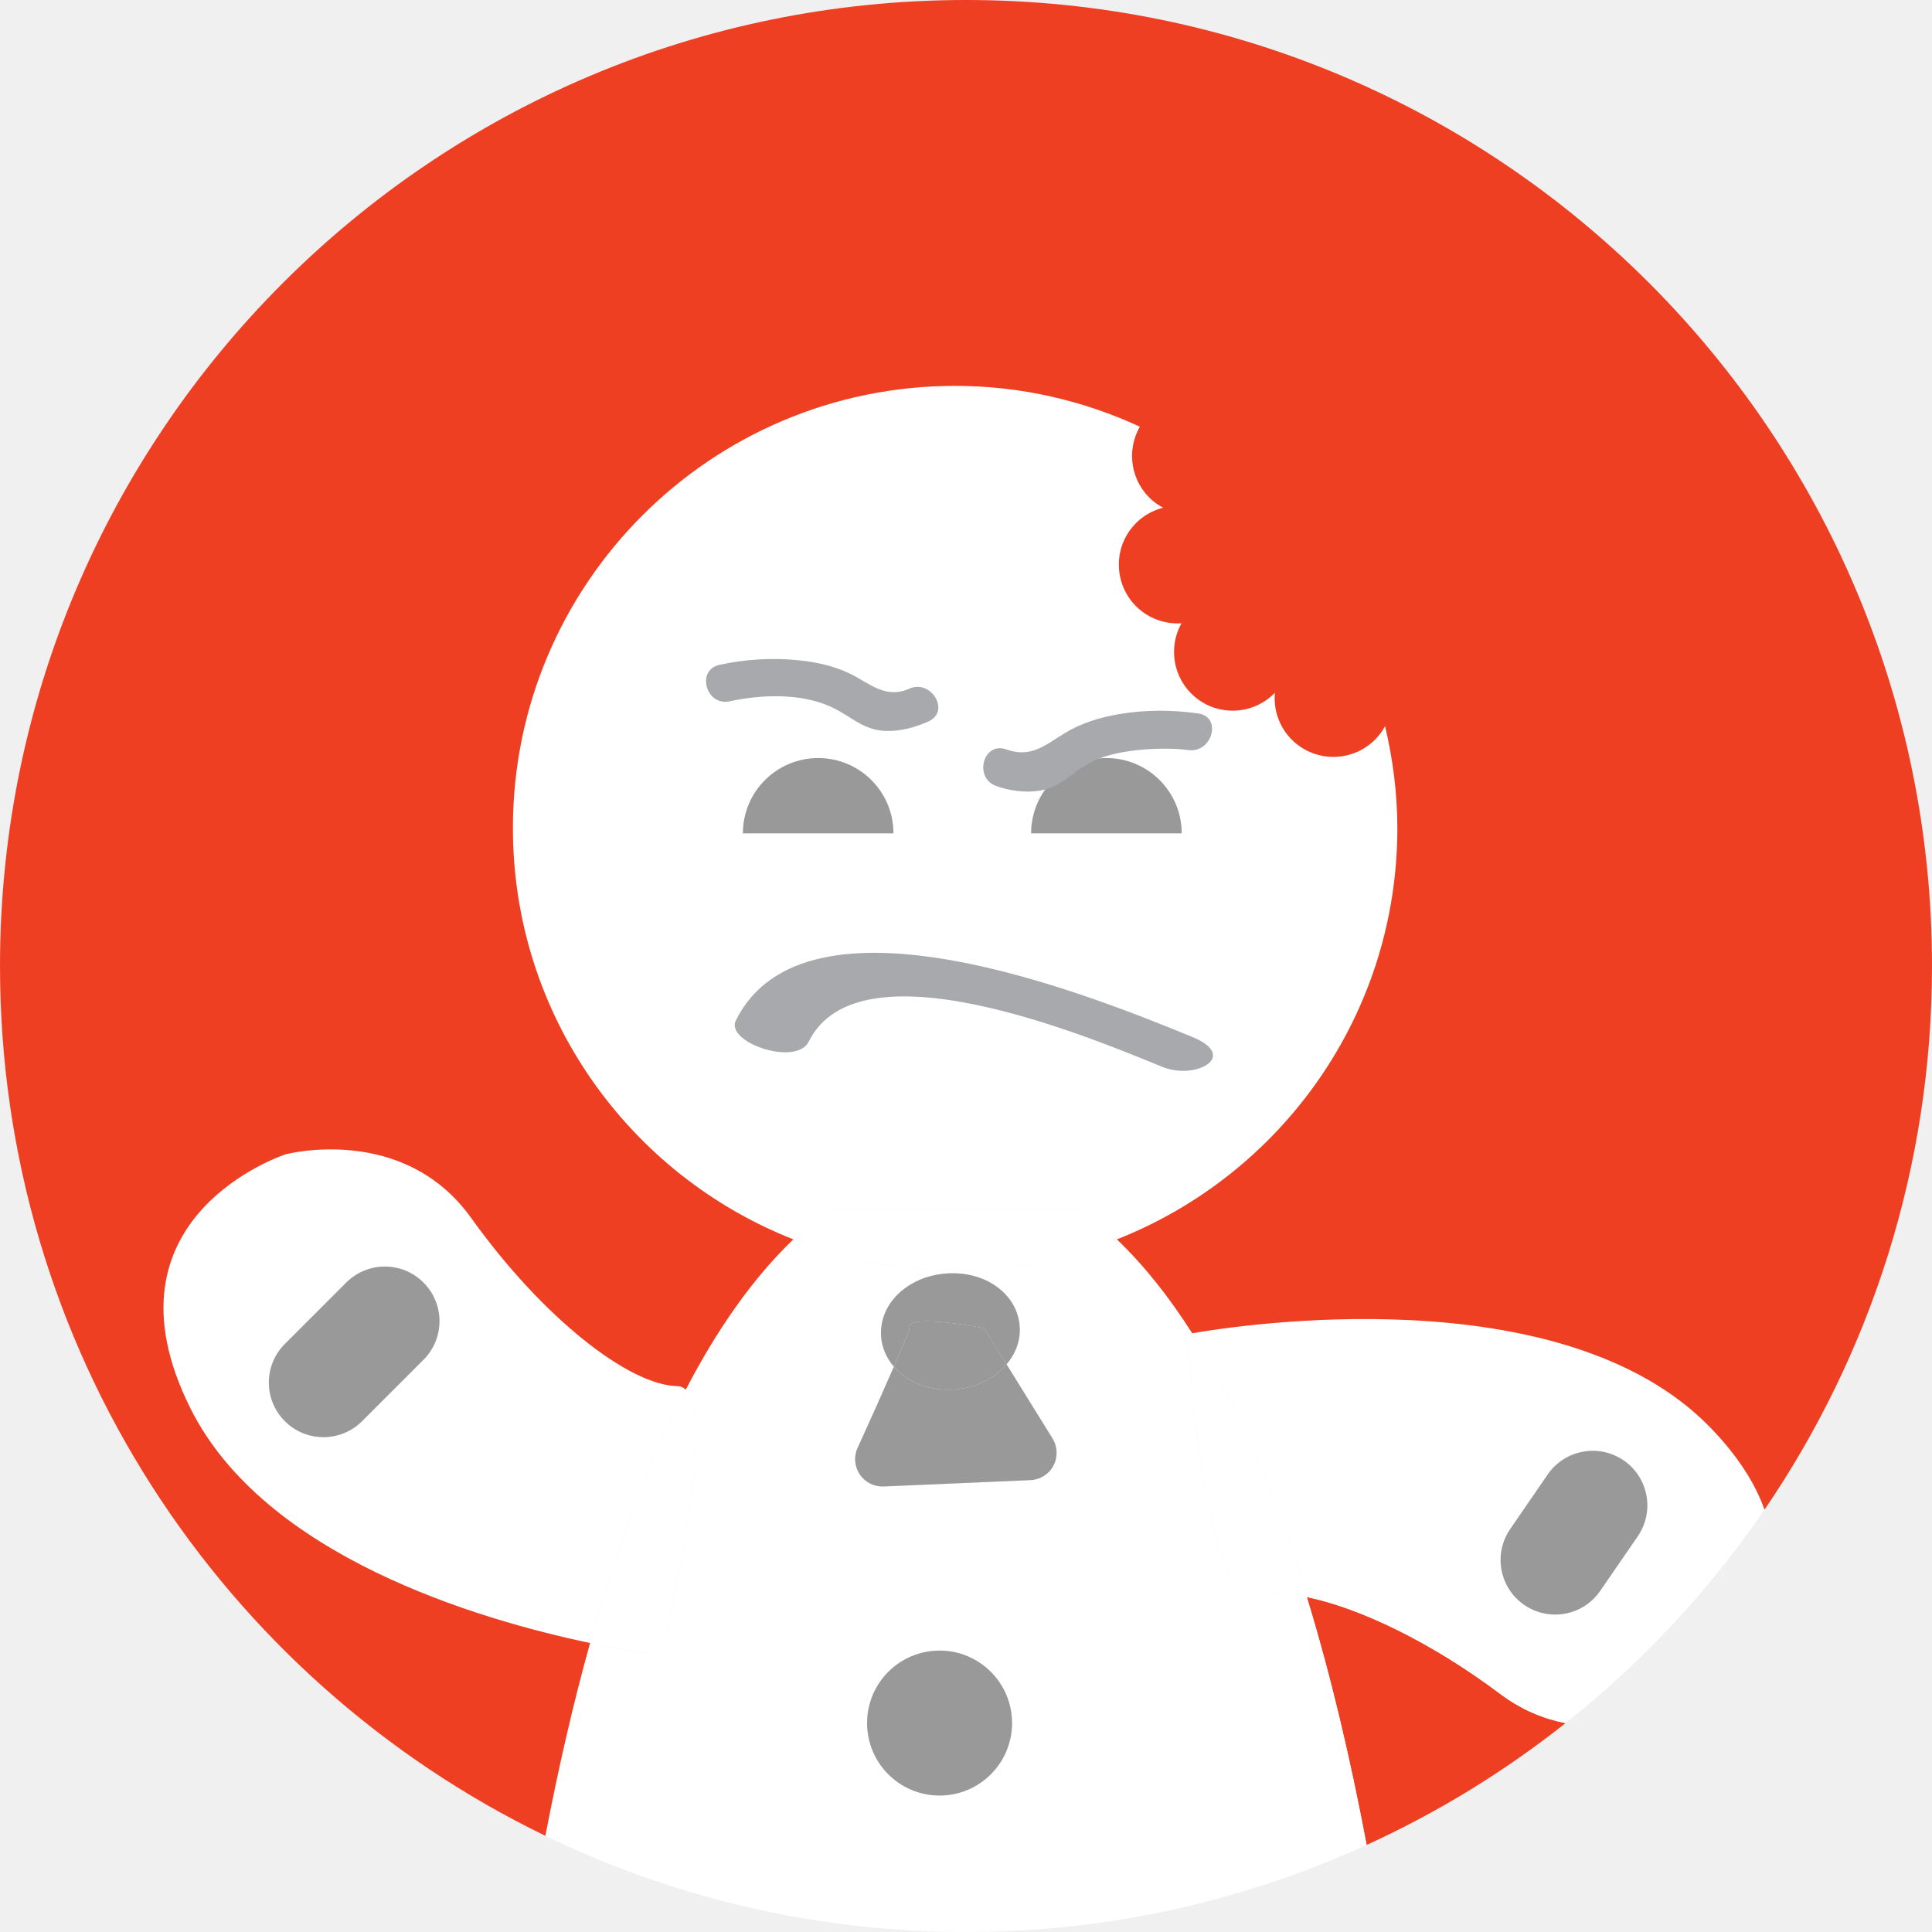
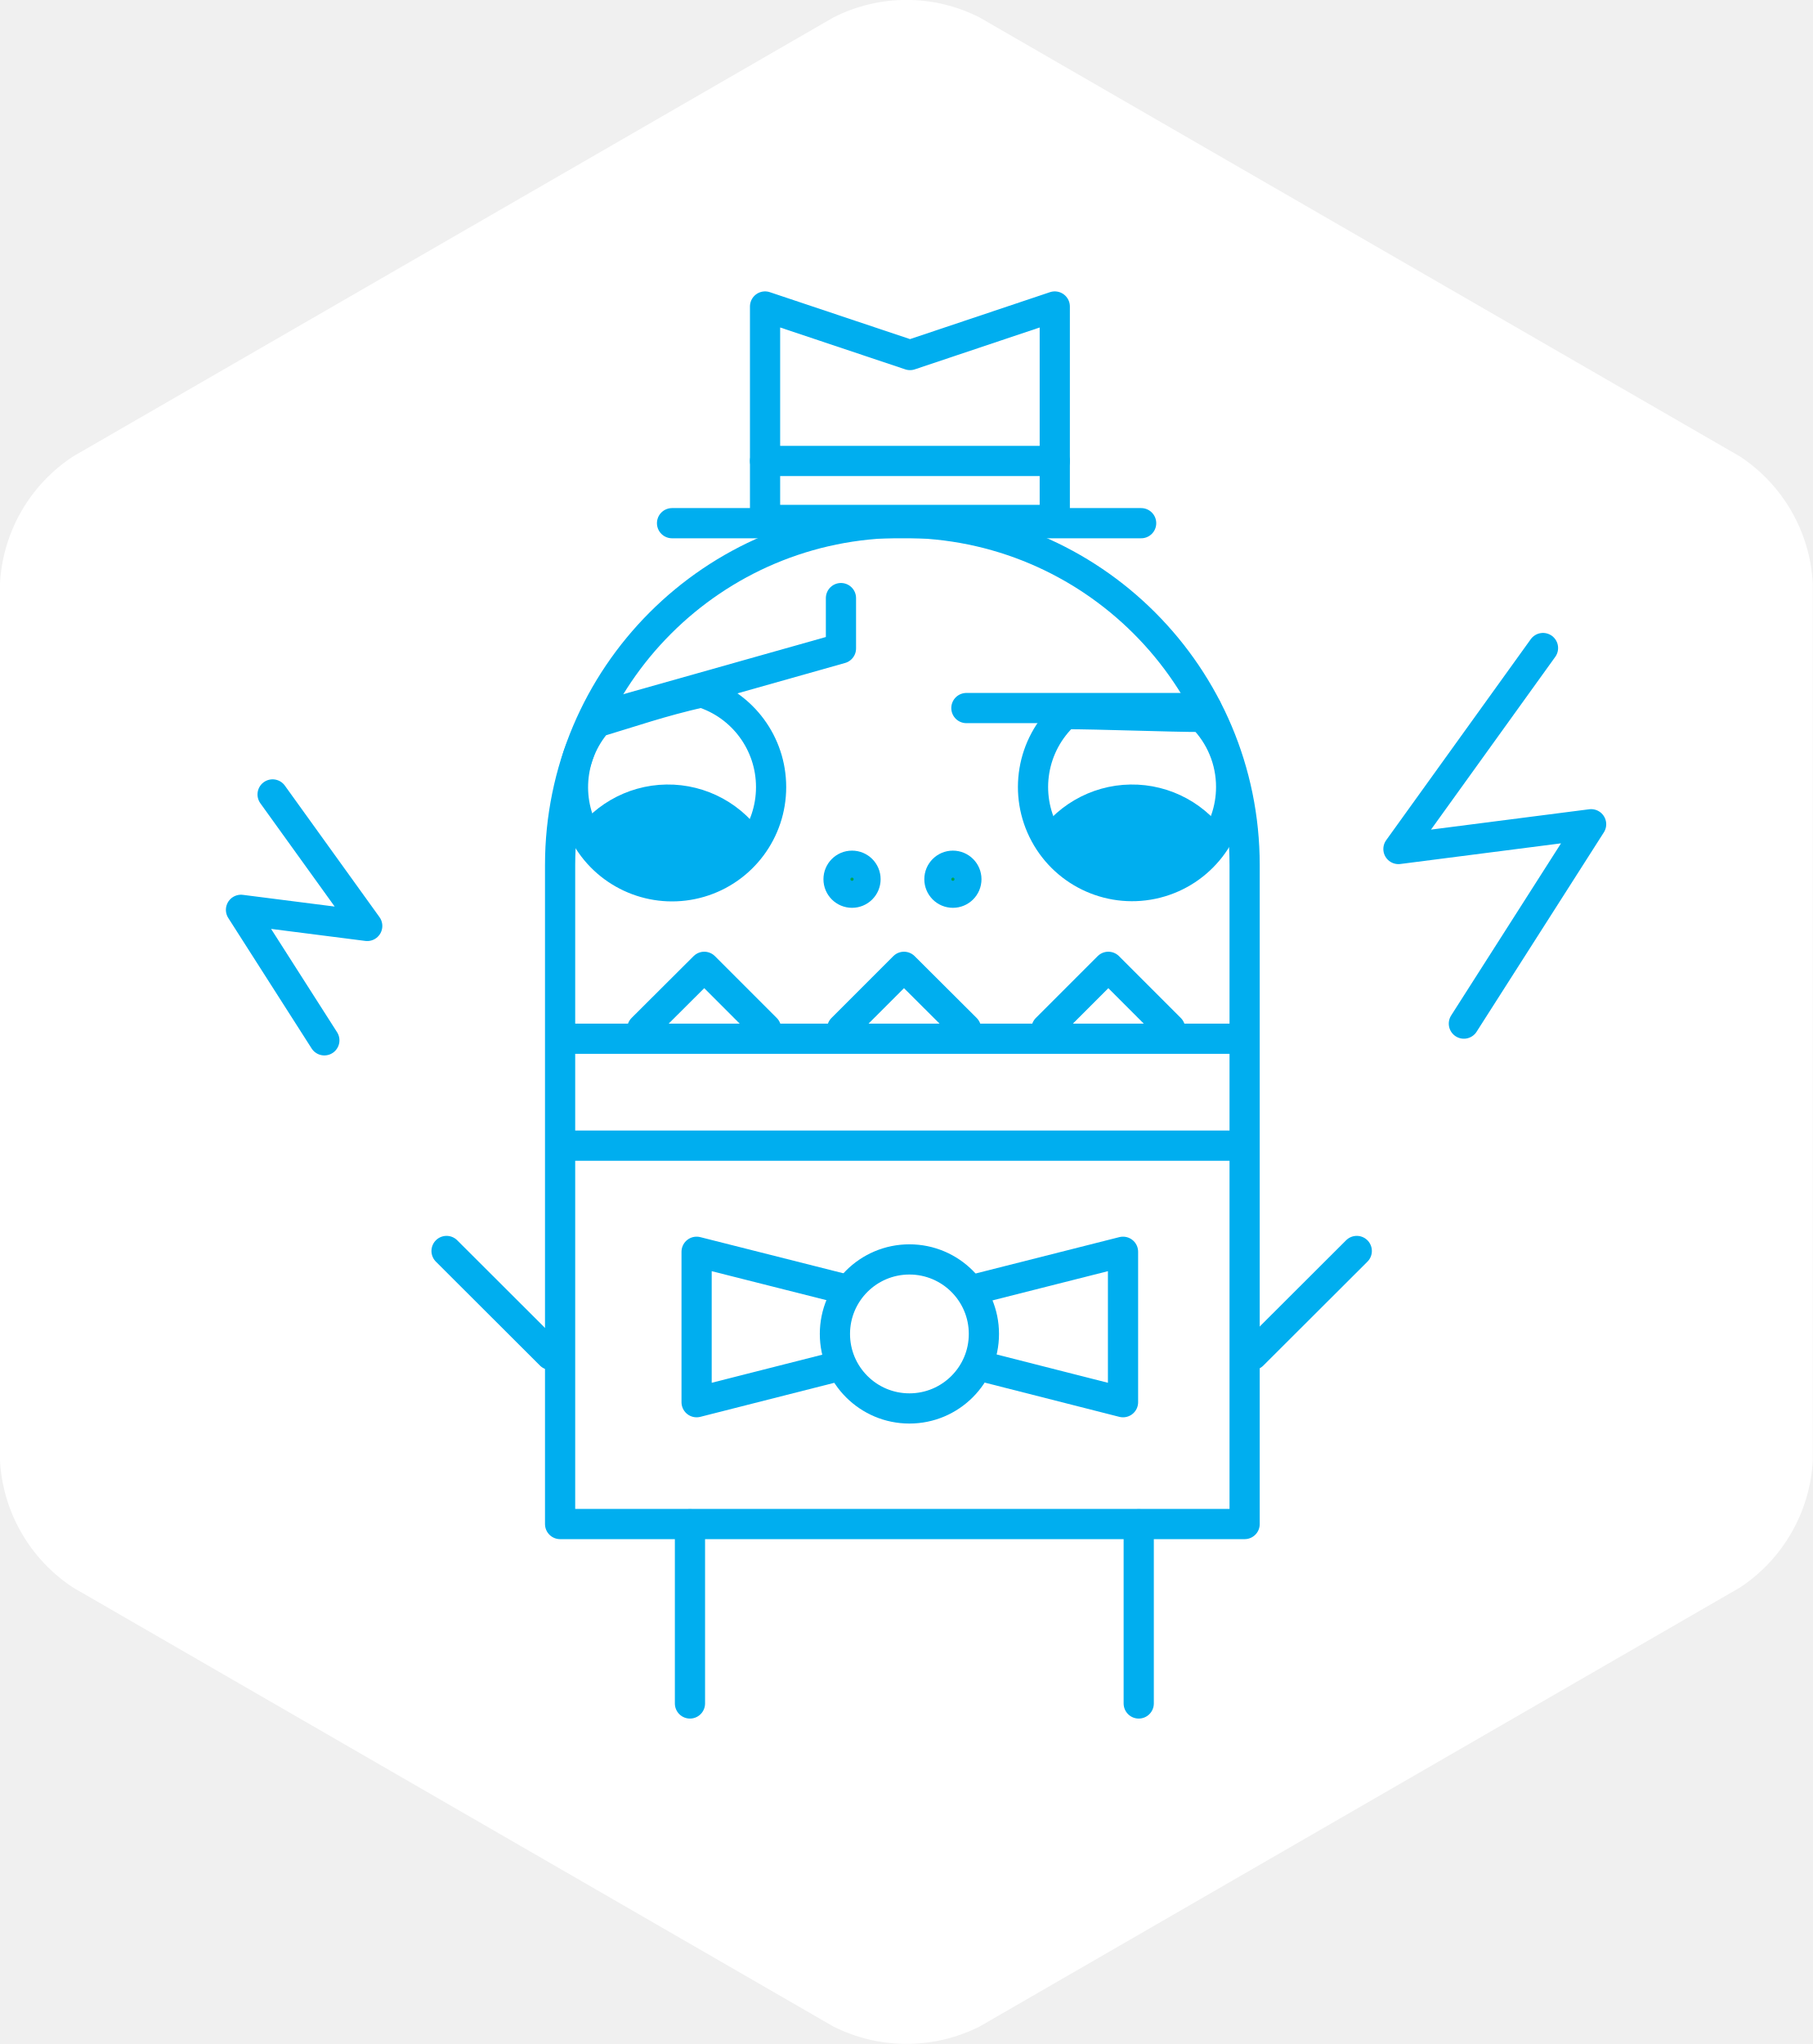
- <svg xmlns="http://www.w3.org/2000/svg" version="1.1" id="Layer_1" x="0px" y="0px" viewBox="0 0 63.6 63.6" style="enable-background:new 0 0 63.6 63.6;" xml:space="preserve">
+ <svg xmlns="http://www.w3.org/2000/svg" id="icons" viewBox="0 0 90.04 101.5">
+   <defs>
+     <style>
+       .cls-1, .cls-7 {
+         fill: #fff;
+       }
+ 
+       .cls-2, .cls-3, .cls-4, .cls-5 {
+         fill: none;
+       }
+ 
+       .cls-2, .cls-3, .cls-4, .cls-5, .cls-6, .cls-7 {
+         stroke: #00aeef;
+         stroke-width: 1.5px;
+       }
+ 
+       .cls-2, .cls-4, .cls-6 {
+         stroke-linejoin: round;
+       }
+ 
+       .cls-3, .cls-5, .cls-7 {
+         stroke-miterlimit: 10;
+       }
+ 
+       .cls-4, .cls-5, .cls-6 {
+         stroke-linecap: round;
+       }
+ 
+       .cls-6 {
+         fill: #00a651;
+       }
+ 
+       .cls-8 {
+         fill: #00aeef;
+       }
+     </style>
+   </defs>
+   <path class="cls-1" d="M1119.82,187.09l37.75,21.79a8.08,8.08,0,0,0,7.27,0l37.75-21.79a8.07,8.07,0,0,0,3.63-6.3V137.21a8.06,8.06,0,0,0-3.63-6.3l-37.75-21.79a8,8,0,0,0-7.27,0l-37.75,21.79a8.06,8.06,0,0,0-3.64,6.3v43.59A8.07,8.07,0,0,0,1119.82,187.09Z" transform="translate(-1116.18 -108.25)" />
  <g>
-     <path style="fill:#EF3F23;" d="M43.019,52.573c0.789,2.576,1.437,5.341,1.97,8.161c2.351-1.073,4.547-2.423,6.548-4.01   c-0.704-0.137-1.436-0.425-2.153-0.963C47.105,54.052,44.752,52.929,43.019,52.573z" />
-     <path style="fill:#FFFFFF;" d="M39.246,43.89c1.522,2.396,2.763,5.384,3.773,8.683c1.733,0.356,4.086,1.478,6.365,3.188   c0.717,0.538,1.449,0.826,2.153,0.963c2.52-1.998,4.733-4.365,6.549-7.028c-0.302-0.846-0.862-1.752-1.782-2.701   C51.424,41.963,40.685,43.639,39.246,43.89z M53.913,50.575l-1.236,1.797c-0.349,0.507-0.911,0.779-1.483,0.779   c-0.351,0-0.706-0.103-1.016-0.316c-0.818-0.562-1.025-1.681-0.463-2.499l1.236-1.797c0.562-0.818,1.681-1.022,2.499-0.463   C54.268,48.638,54.475,49.757,53.913,50.575z" />
-     <path style="fill:#FFFFFF;" d="M22.308,45.631c-1.605-0.024-4.455-2.263-6.797-5.537C13.274,36.967,9.399,38,9.399,38   s-6.291,2.042-3.13,8.365c2.435,4.869,9.458,6.946,13.154,7.722c0.854-3.071,1.892-5.92,3.15-8.34   C22.5,45.675,22.413,45.633,22.308,45.631z M13.94,44.762l-2.022,2.022c-0.351,0.351-0.811,0.526-1.271,0.526   s-0.92-0.175-1.271-0.526c-0.702-0.702-0.702-1.839,0-2.541l2.022-2.022c0.702-0.702,1.839-0.702,2.541,0   S14.642,44.06,13.94,44.762z" />
-     <path style="fill:#FFFFFF;" d="M41.234,52.532c-1.538,0.461-2.153-8.612-2.153-8.612s0.06-0.011,0.165-0.03   c-0.755-1.188-1.579-2.229-2.479-3.091c-1.651,0.65-3.444,1.019-5.326,1.019s-3.674-0.369-5.326-1.019   c-1.342,1.286-2.515,2.974-3.542,4.948c1.067,1.026-0.81,8.745-0.81,8.745s-0.929-0.108-2.34-0.404   c-0.567,2.039-1.054,4.174-1.471,6.346C22.139,62.461,26.836,63.6,31.8,63.6c4.706,0,9.17-1.031,13.188-2.865   c-0.533-2.82-1.181-5.585-1.97-8.161C42.303,52.427,41.683,52.397,41.234,52.532z M30.93,59.108c-1.318,0-2.386-1.068-2.386-2.386   s1.068-2.386,2.386-2.386s2.386,1.068,2.386,2.386S32.248,59.108,30.93,59.108z M34.68,48.246   c-0.149,0.283-0.437,0.464-0.755,0.479l-4.836,0.209c-0.313,0.012-0.61-0.137-0.785-0.398c-0.175-0.259-0.203-0.591-0.071-0.875   c0.418-0.913,0.856-1.893,1.194-2.672c-0.236-0.274-0.391-0.606-0.421-0.98c-0.084-1.069,0.851-1.986,2.13-2.087   c1.279-0.101,2.347,0.658,2.431,1.727c0.037,0.471-0.132,0.908-0.432,1.263l1.513,2.44C34.815,47.623,34.829,47.965,34.68,48.246z" />
-     <path style="fill:#FFFFFF;" d="M41.234,52.532c0.449-0.135,1.07-0.105,1.785,0.042c-1.01-3.299-2.25-6.287-3.773-8.683   c-0.105,0.018-0.165,0.03-0.165,0.03S39.696,52.993,41.234,52.532z" />
-     <path style="fill:#FFFFFF;" d="M22.574,45.747c-1.259,2.42-2.296,5.269-3.15,8.34c1.411,0.296,2.34,0.404,2.34,0.404   S23.641,46.773,22.574,45.747z" />
-     <path style="fill:#FFFFFF;" d="M28.979,39.768h4.926h1.635c0.424,0.306,0.832,0.653,1.227,1.031C42.17,38.672,46,33.419,46,27.26   c0-8.04-6.518-14.558-14.558-14.558S16.884,19.22,16.884,27.26c0,6.158,3.83,11.411,9.232,13.539   c0.395-0.378,0.803-0.725,1.227-1.031H28.979z M36.422,24.955c1.368,0,2.478,1.109,2.478,2.478h-4.955   C33.945,26.064,35.054,24.955,36.422,24.955z M26.934,24.955c1.368,0,2.478,1.109,2.478,2.478h-4.955   C24.457,26.064,25.566,24.955,26.934,24.955z" />
-     <path style="fill:#FFFFFF;" d="M36.767,40.799c-0.395-0.378-0.803-0.725-1.227-1.031h-1.635h-4.926h-1.635   c-0.424,0.306-0.832,0.653-1.227,1.031c1.651,0.65,3.444,1.019,5.326,1.019S35.116,41.449,36.767,40.799z" />
-     <path style="fill:#999999;" d="M36.422,24.955c-1.368,0-2.478,1.109-2.478,2.478H38.9C38.9,26.064,37.791,24.955,36.422,24.955z" />
-     <path style="fill:#999999;" d="M26.934,24.955c-1.368,0-2.478,1.109-2.478,2.478h4.955C29.412,26.064,28.303,24.955,26.934,24.955z   " />
-     <circle style="fill:#999999;" cx="30.93" cy="56.722" r="2.386" />
-     <path style="fill:#999999;" d="M33.135,44.912c-0.382,0.452-0.982,0.769-1.698,0.826c-0.833,0.066-1.57-0.237-2.011-0.749   c-0.338,0.779-0.776,1.759-1.194,2.672c-0.132,0.283-0.104,0.616,0.071,0.875c0.175,0.261,0.472,0.41,0.785,0.398l4.836-0.209   c0.318-0.015,0.606-0.196,0.755-0.479c0.149-0.281,0.136-0.623-0.031-0.894L33.135,44.912z" />
-     <path style="fill:#999999;" d="M53.45,48.075c-0.818-0.559-1.938-0.354-2.499,0.463l-1.236,1.797   c-0.562,0.818-0.355,1.937,0.463,2.499c0.311,0.213,0.665,0.316,1.016,0.316c0.572,0,1.134-0.272,1.483-0.779l1.236-1.797   C54.475,49.757,54.268,48.638,53.45,48.075z" />
-     <path style="fill:#999999;" d="M11.399,42.221l-2.022,2.022c-0.702,0.702-0.702,1.839,0,2.541c0.351,0.351,0.811,0.526,1.271,0.526   s0.92-0.175,1.271-0.526l2.022-2.022c0.702-0.702,0.702-1.839,0-2.541S12.101,41.518,11.399,42.221z" />
-     <path style="fill:#999999;" d="M32.399,43.726l0.736,1.187c0.3-0.355,0.469-0.792,0.432-1.263   c-0.084-1.069-1.152-1.828-2.431-1.727c-1.279,0.101-2.214,1.018-2.13,2.087c0.03,0.374,0.184,0.706,0.421,0.98   c0.229-0.527,0.412-0.965,0.508-1.219C29.667,43.184,32.399,43.726,32.399,43.726z" />
-     <path style="fill:#999999;" d="M31.438,45.738c0.716-0.057,1.316-0.374,1.698-0.826l-0.736-1.187c0,0-2.732-0.541-2.464,0.045   c-0.096,0.254-0.28,0.692-0.508,1.219C29.868,45.501,30.605,45.804,31.438,45.738z" />
-   </g>
-   <path style="fill:#A7A9AC;" d="M36.066,50.659" />
-   <path style="fill:#EF3F23;" d="M31.8,0C14.237,0,0,14.237,0,31.8c0,12.599,7.328,23.485,17.953,28.633  c0.417-2.172,0.904-4.307,1.471-6.346c-3.696-0.776-10.72-2.853-13.154-7.722C3.108,40.042,9.399,38,9.399,38  s3.875-1.032,6.112,2.094c2.342,3.273,5.192,5.513,6.797,5.537c0.105,0.002,0.192,0.044,0.266,0.116  c1.026-1.973,2.199-3.661,3.542-4.948c-5.403-2.127-9.232-7.381-9.232-13.539c0-8.04,6.518-14.558,14.558-14.558  c2.174,0,4.229,0.49,6.081,1.344c-0.454,0.791-0.3,1.817,0.419,2.433c0.108,0.093,0.225,0.169,0.346,0.234  c-0.372,0.095-0.721,0.299-0.99,0.613c-0.696,0.812-0.602,2.036,0.21,2.732c0.4,0.342,0.899,0.492,1.385,0.46  c-0.44,0.789-0.281,1.804,0.432,2.414c0.781,0.669,1.936,0.601,2.643-0.126c-0.053,0.602,0.171,1.221,0.665,1.644  c0.812,0.696,2.036,0.602,2.732-0.21c0.091-0.106,0.167-0.218,0.231-0.336C45.85,24.984,46,26.103,46,27.26  c0,6.158-3.83,11.411-9.232,13.539c0.9,0.862,1.724,1.903,2.479,3.091c1.44-0.252,12.178-1.928,17.058,3.105  c0.92,0.949,1.48,1.855,1.782,2.701C61.564,44.598,63.6,38.437,63.6,31.8C63.6,14.237,49.363,0,31.8,0z" />
-   <g>
-     <g>
-       <path style="fill:#A7A9AC;" d="M26.625,34.286c1.644-3.318,9.155-0.182,11.644,0.837c1.086,0.444,2.54-0.35,0.977-0.989    c-3.361-1.375-12.733-5.163-15.023-0.54C23.868,34.31,26.21,35.123,26.625,34.286L26.625,34.286z" />
-     </g>
-   </g>
-   <g>
-     <g>
-       <path style="fill:#A7A9AC;" d="M39.448,23.487c-0.863-0.123-1.744-0.125-2.604,0.021c-0.631,0.107-1.25,0.294-1.799,0.63    c-0.656,0.402-1.11,0.822-1.918,0.532c-0.758-0.272-1.085,0.935-0.332,1.205c0.446,0.16,0.952,0.227,1.421,0.154    c0.745-0.115,1.128-0.67,1.776-0.978c0.901-0.429,2.444-0.456,3.123-0.359C39.902,24.805,40.242,23.601,39.448,23.487    L39.448,23.487z" />
-     </g>
-   </g>
-   <g>
-     <g>
-       <path style="fill:#A7A9AC;" d="M24.023,23.087c1.069-0.232,2.372-0.274,3.371,0.2c0.635,0.301,1.017,0.748,1.763,0.775    c0.489,0.017,0.961-0.116,1.405-0.312c0.734-0.325,0.099-1.402-0.631-1.079c-0.797,0.353-1.314-0.191-1.974-0.506    c-0.519-0.248-1.084-0.368-1.653-0.428c-0.864-0.092-1.762-0.037-2.613,0.147C22.904,22.052,23.237,23.257,24.023,23.087    L24.023,23.087z" />
-     </g>
+     <path class="cls-2" d="M1144,183.93V151.21a17,17,0,1,1,34,0v32.72h-34Z" transform="translate(-1116.18 -108.25)" />
+     <path class="cls-3" d="M1177.33,147.33a4.92,4.92,0,1,1-8.25-3.62c1.69,0,5.23.14,6.81,0.14A4.9,4.9,0,0,1,1177.33,147.33Z" transform="translate(-1116.18 -108.25)" />
+     <path class="cls-3" d="M1168.16,150.4a4.92,4.92,0,0,1,8.43-.12" transform="translate(-1116.18 -108.25)" />
+     <path class="cls-3" d="M1145.11,150.4a4.92,4.92,0,0,1,8.43-.12" transform="translate(-1116.18 -108.25)" />
+     <path class="cls-3" d="M1154.48,147.33a4.92,4.92,0,1,1-8.63-3.22c1.8-.54,3.08-1,5.17-1.48A4.92,4.92,0,0,1,1154.48,147.33Z" transform="translate(-1116.18 -108.25)" />
+     <line class="cls-4" x1="28.46" y1="51.58" x2="61.34" y2="51.58" />
+     <polyline class="cls-4" points="31.9 51.08 34.98 48.01 38.05 51.08" />
+     <polyline class="cls-4" points="51.98 51.08 55.05 48.01 58.12 51.08" />
+     <polyline class="cls-4" points="41.83 51.08 44.9 48.01 47.98 51.08" />
+     <line class="cls-5" x1="34.27" y1="75.69" x2="34.27" y2="84.59" />
+     <line class="cls-5" x1="56.56" y1="75.69" x2="56.56" y2="84.59" />
+     <line class="cls-5" x1="27.84" y1="56.89" x2="61.34" y2="56.89" />
+     <line class="cls-5" x1="62.22" y1="67.28" x2="67.39" y2="62.12" />
+     <line class="cls-5" x1="27.35" y1="67.28" x2="22.18" y2="62.12" />
+     <circle class="cls-6" cx="42.32" cy="43.66" r="0.67" />
+     <circle class="cls-6" cx="47.33" cy="43.66" r="0.67" />
+     <polygon class="cls-4" points="55.78 69.63 48.31 67.73 48.31 64.05 55.78 62.16 55.78 69.63" />
+     <polygon class="cls-4" points="34.6 69.63 42.08 67.73 42.08 64.05 34.6 62.16 34.6 69.63" />
+     <polyline class="cls-4" points="29.83 35.57 41.77 32.2 41.77 29.7" />
+     <circle class="cls-7" cx="45.17" cy="66.24" r="3.7" />
+     <path class="cls-8" d="M1171.23,151.91s-3.92-2.1-1-3.46,7.61,1.24,5.13,2.35S1175.18,153.32,1171.23,151.91Z" transform="translate(-1116.18 -108.25)" />
+     <path class="cls-8" d="M1147.93,152s-3.92-2.1-1-3.46,7.61,1.24,5.13,2.35S1151.87,153.44,1147.93,152Z" transform="translate(-1116.18 -108.25)" />
+     <polyline class="cls-4" points="76.64 32.18 69.46 42.16 79.03 40.93 72.71 50.83" />
+     <polyline class="cls-4" points="13.54 39.45 18.24 45.98 11.97 45.18 16.11 51.66" />
+     <line class="cls-4" x1="59.92" y1="35.16" x2="48" y2="35.16" />
+     <line class="cls-4" x1="33.38" y1="25.98" x2="56.68" y2="25.98" />
+     <polygon class="cls-4" points="52.39 15.22 45.2 17.63 38 15.22 38 25.82 52.39 25.82 52.39 15.22" />
+     <line class="cls-4" x1="38" y1="22.89" x2="52.39" y2="22.89" />
  </g>
</svg>
